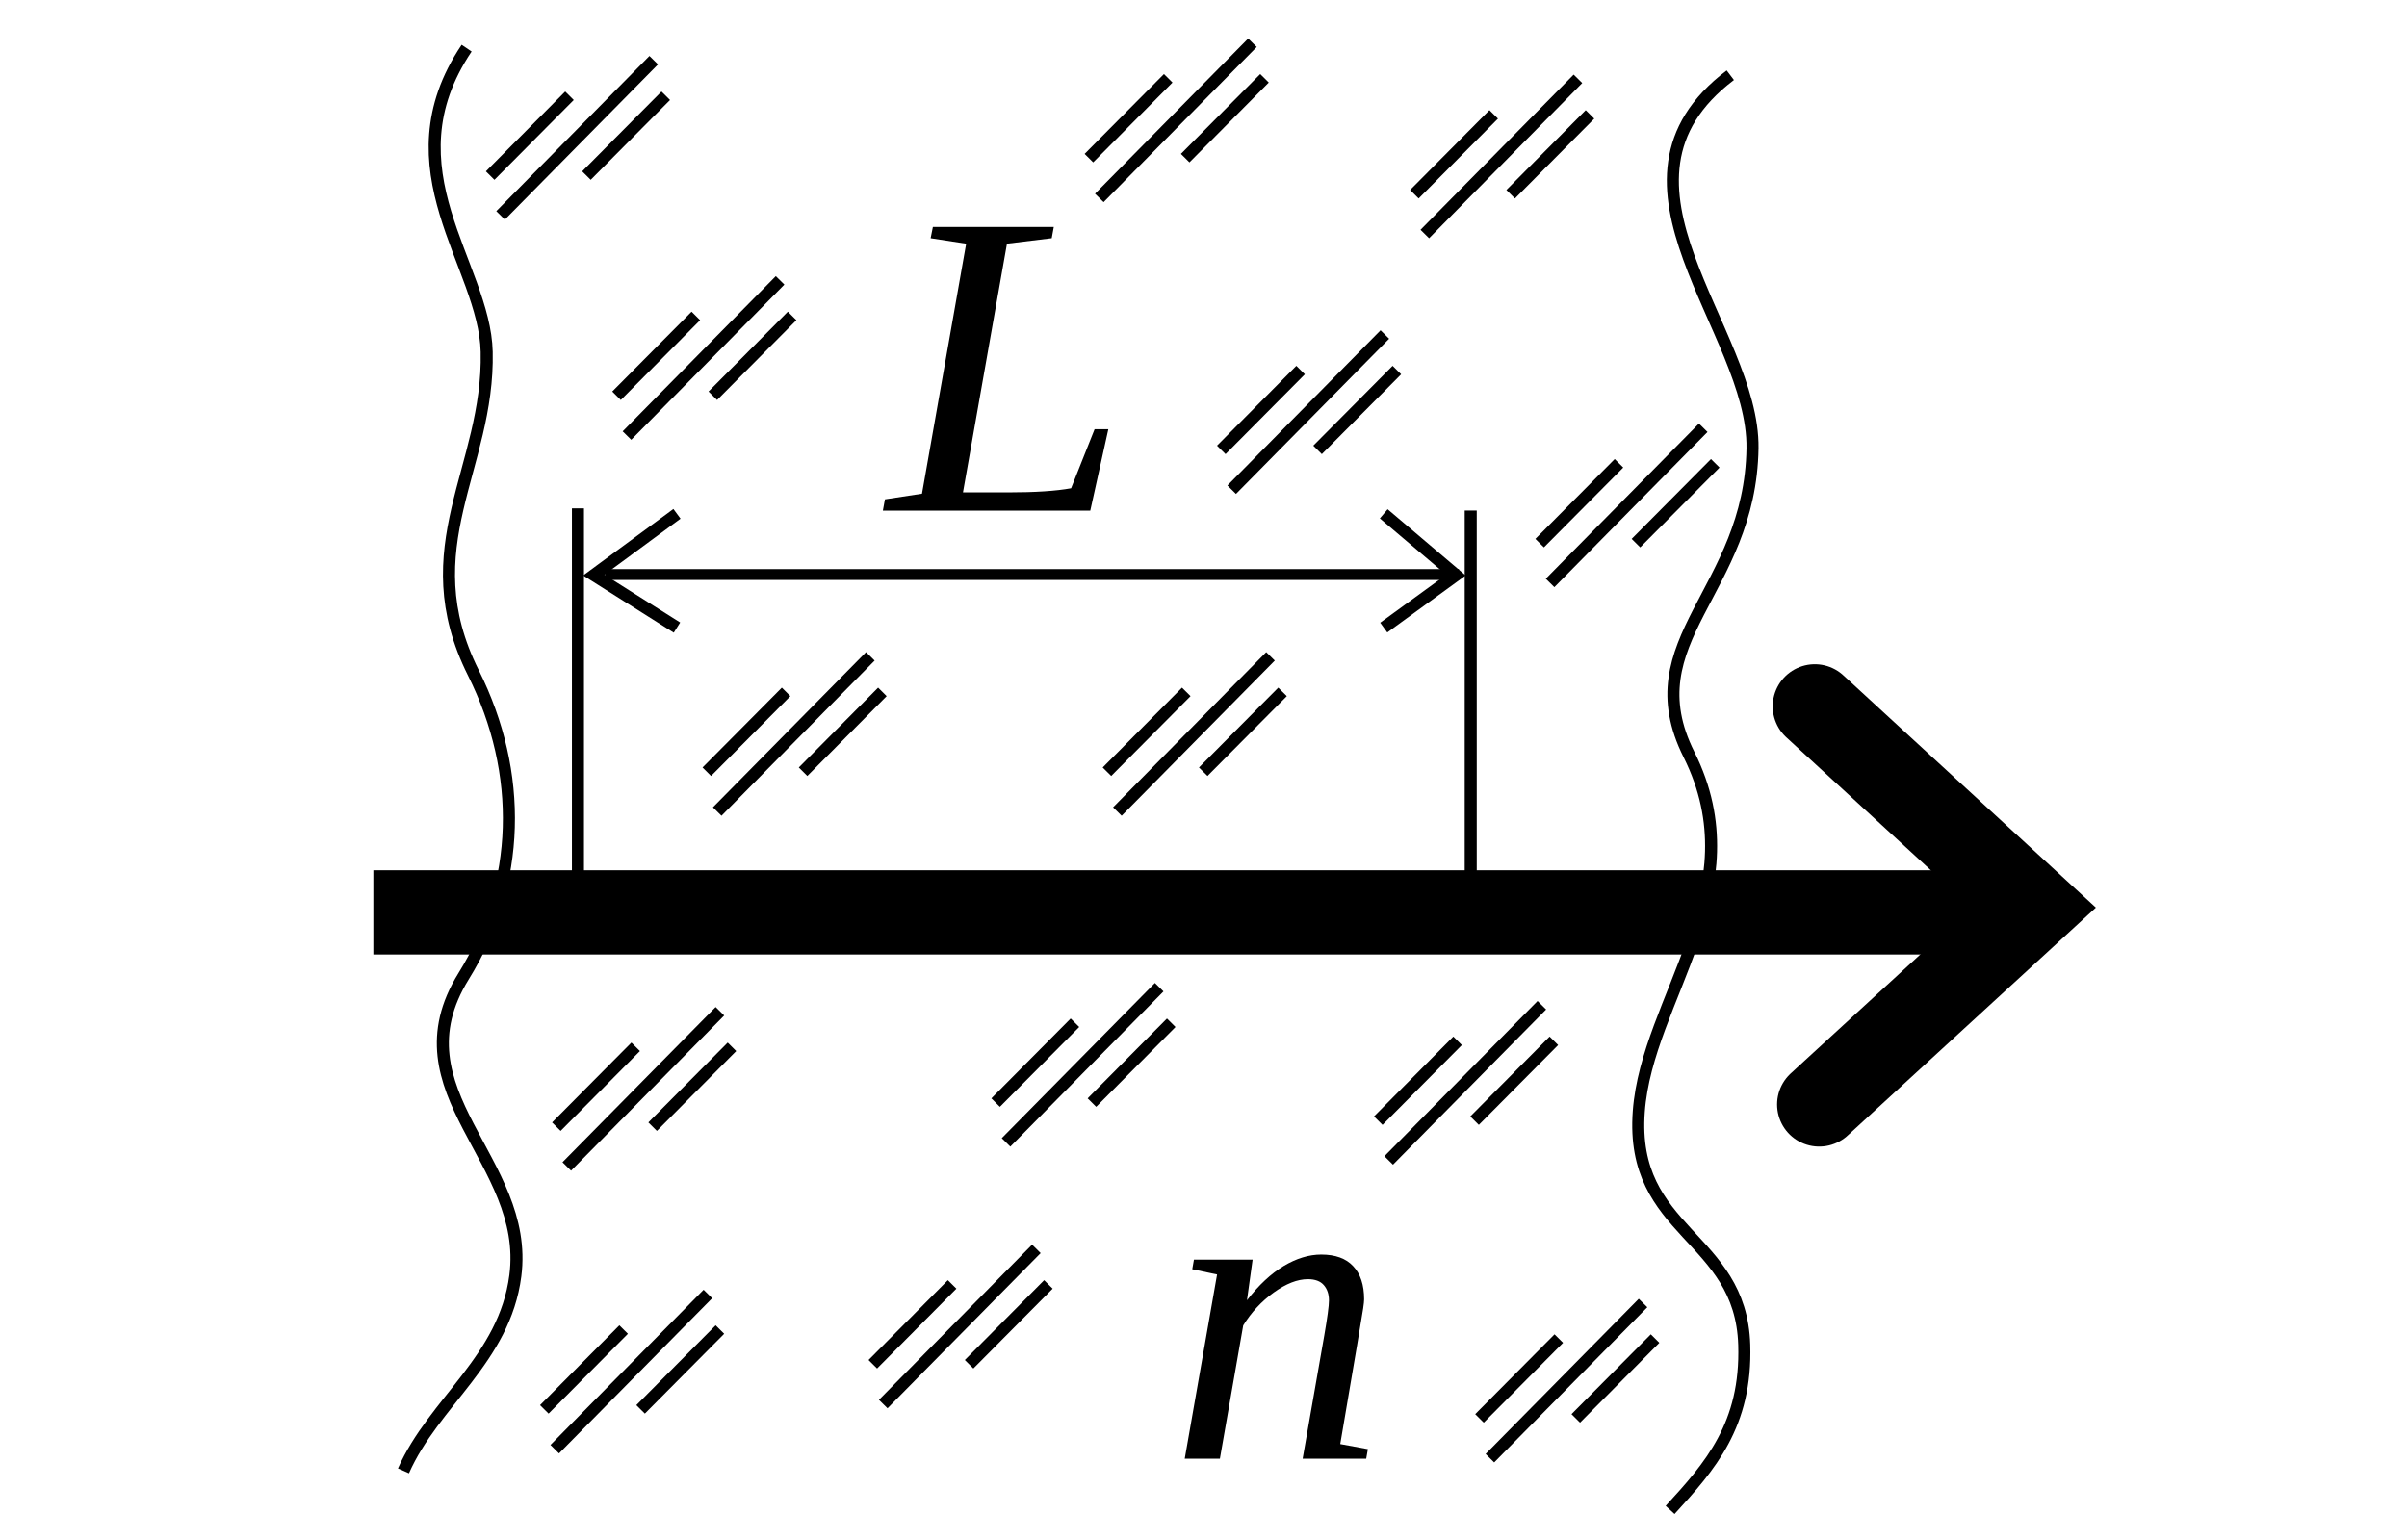
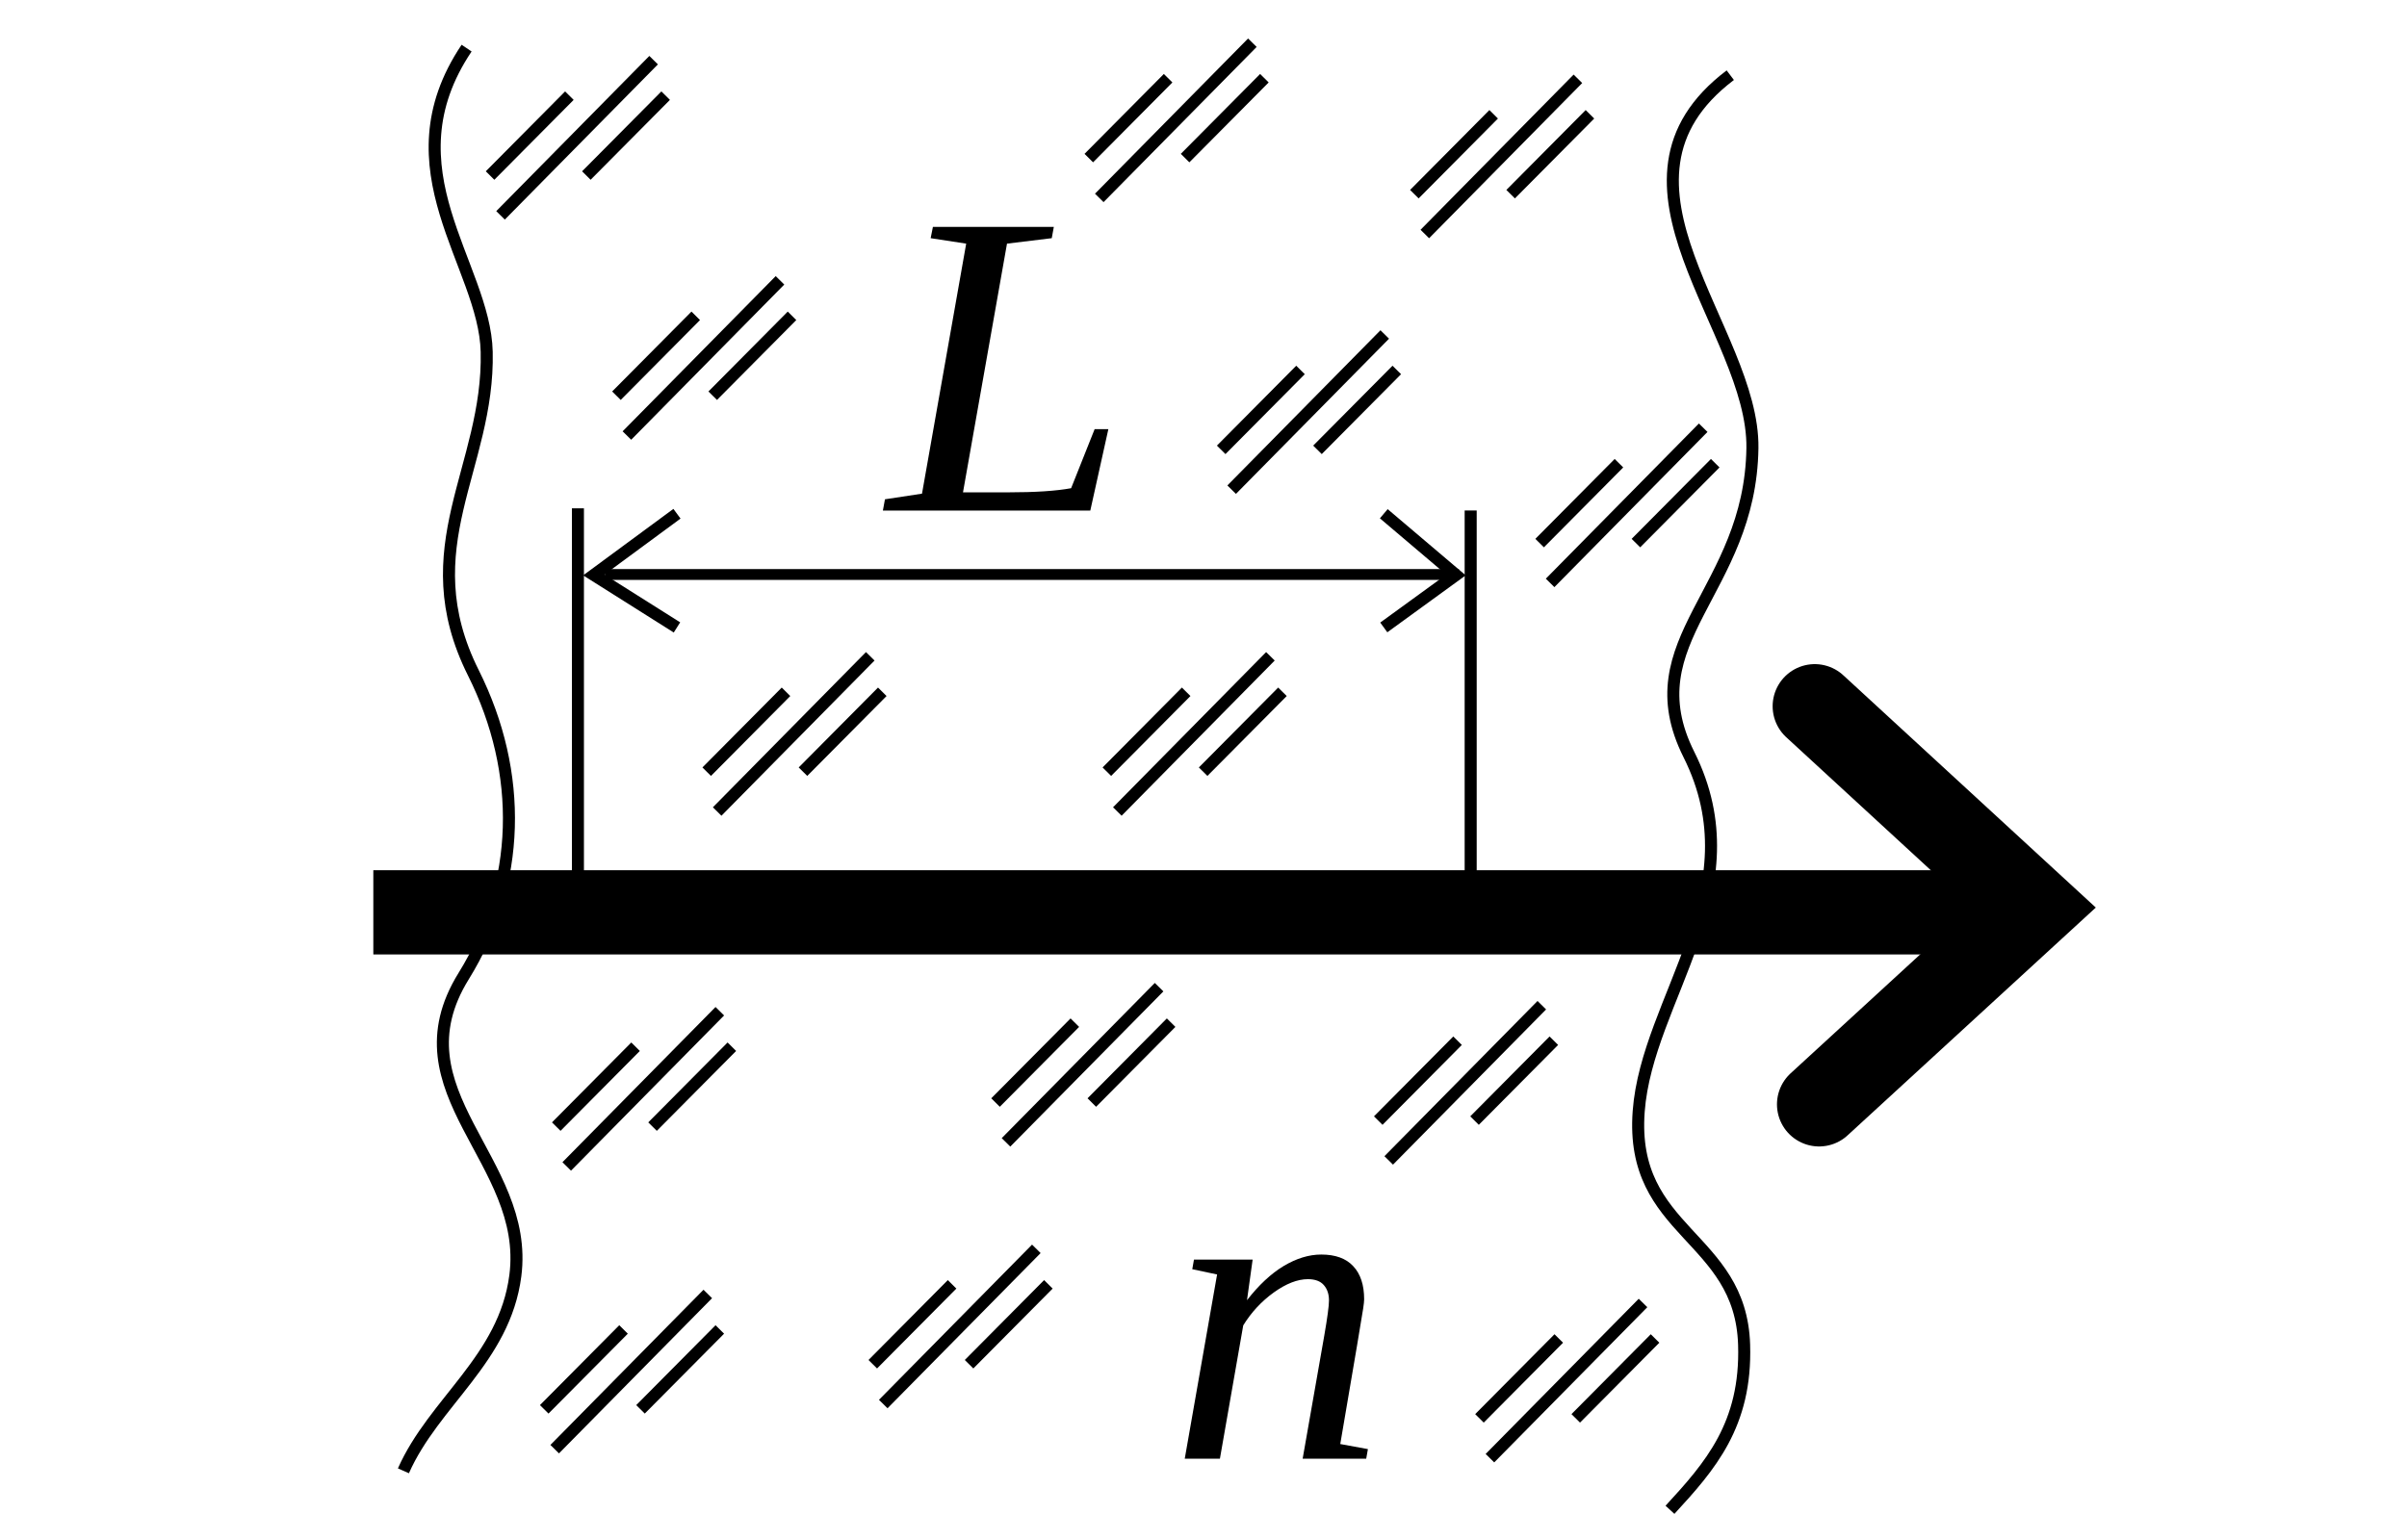
<svg xmlns="http://www.w3.org/2000/svg" height="128" width="200">
-   <g transform="translate(27.52273 -.747207)">
-     <path d="m3.5 76.58h134.423" fill="none" stroke="#000" stroke-width="7" />
-     <path d="m20.5 43v34.287" fill="none" stroke="#000" />
-     <path d="m94.682 43.182v34.469" fill="none" stroke="#000" />
-     <path d="m22.745 48.5h70.956" fill="none" stroke="#000" stroke-width=".903" />
-     <path d="m28.727 43.455-6.909 5.091 6.909 4.364m58.727 0 6-4.364-6-5.091" fill="none" stroke="#000" />
-     <path d="m123.273 59.455 18.182 16.727-17.818 16.364" fill="none" stroke="#000" stroke-linecap="round" stroke-width="7" />
-     <text font-family="Times New Roman" font-size="10" font-style="italic" x="46.258" y="43.191">
-       <tspan font-size="36" x="46.258" y="43.191">L</tspan>
+   <g transform="translate(27.52 -.75)">
+     <g fill="none" stroke="#000">
+       <path d="m3.5 76.58h134.42" stroke-width="7" />
+       <path d="m20.5 43v34.29" />
+       <path d="m94.68 43.18v34.47" />
+       <path d="m22.74 48.5h70.96" stroke-width=".9" />
+       <path d="m28.73 43.45-6.91 5.09 6.91 4.36m58.73 0 6-4.36-6-5.09" />
+       <path d="m123.27 59.45 18.18 16.73-17.82 16.36" stroke-linecap="round" stroke-width="7" />
+     </g>
+     <text font-family="Times New Roman" font-size="10" font-style="italic" x="46.26" y="43.19">
+       <tspan font-size="36" x="46.26" y="43.19">L</tspan>
    </text>
-     <path d="m116.25 7c-11.787 8.916 1.988 21.171 1.844 31-.171 11.917-10.028 15.97-5.278 25.46 5.657 11.303-3.474 20.235-4.17 29.673-.748 10.142 8.48 10.28 8.763 19.394.207 6.649-2.833 10.095-6.16 13.722" fill="none" stroke="#000" />
-     <path d="m11.25 4.75c-6.763 10.074 1.507 18.009 1.667 25.24.219 9.664-6.328 16.245-1.108 26.679 4.175 8.347 3.946 17.539-.812 25.223-5.955 9.616 5.541 15.301 4.301 24.889-.897 6.941-6.755 10.482-9.297 16.22" fill="none" stroke="#000" />
-     <text font-family="Times New Roman" font-size="10" font-style="italic" x="69.637" y="121.993">
-       <tspan font-size="36" x="69.637" y="121.993">n</tspan>
+     <path d="m116.25 7c-11.79 8.92 1.99 21.17 1.84 31-.17 11.92-10.03 15.97-5.28 25.46 5.66 11.3-3.47 20.24-4.17 29.67-.75 10.14 8.48 10.28 8.76 19.39.21 6.65-2.83 10.1-6.16 13.72" fill="none" stroke="#000" />
+     <path d="m11.25 4.75c-6.76 10.07 1.51 18.01 1.67 25.24.22 9.66-6.33 16.24-1.11 26.68 4.18 8.35 3.95 17.54-.81 25.22-5.95 9.62 5.54 15.3 4.3 24.89-.9 6.94-6.76 10.48-9.3 16.22" fill="none" stroke="#000" />
+     <text font-family="Times New Roman" font-size="10" font-style="italic" x="69.64" y="121.99">
+       <tspan font-size="36" x="69.64" y="121.99">n</tspan>
    </text>
    <g fill="none" stroke="#000">
-       <path d="m90.866 20.199 12.725-12.899m-13.591 9.591 6.591-6.636m1.409 6.636 6.591-6.636" />
-       <path d="m74.821 41.449 12.725-12.899m-13.591 9.591 6.591-6.636m1.409 6.636 6.591-6.636" />
-       <path d="m14.071 18.649 12.725-12.899m-13.591 9.591 6.591-6.636m1.409 6.636 6.591-6.636" />
-       <path d="m32.071 68.199 12.725-12.899m-13.591 9.591 6.591-6.636m1.409 6.636 6.591-6.636" />
-       <path d="m65.321 68.199 12.725-12.899m-13.591 9.591 6.591-6.636m1.409 6.636 6.591-6.636" />
-       <path d="m87.866 97.199 12.725-12.899m-13.591 9.591 6.591-6.636m1.409 6.636 6.591-6.636" />
-       <path d="m19.571 97.699 12.725-12.899m-13.591 9.591 6.591-6.636m1.409 6.636 6.591-6.636" />
-       <path d="m45.866 117.449 12.725-12.899m-13.591 9.591 6.591-6.636m1.409 6.636 6.591-6.636" />
-       <path d="m18.571 121.199 12.725-12.899m-13.591 9.591 6.591-6.636m1.409 6.636 6.591-6.636" />
-       <path d="m101.275 49.199 12.725-12.899m-13.591 9.591 6.591-6.636m1.409 6.636 6.591-6.636" />
-       <path d="m96.275 121.949 12.725-12.899m-13.591 9.591 6.591-6.636m1.409 6.636 6.591-6.636" />
-       <path d="m56.071 95.699 12.725-12.899m-13.591 9.591 6.591-6.636m1.409 6.636 6.591-6.636" />
-       <path d="m63.821 17.199 12.725-12.899m-13.591 9.591 6.591-6.636m1.409 6.636 6.591-6.636" />
-       <path d="m24.571 36.949 12.725-12.899m-13.591 9.591 6.591-6.636m1.409 6.636 6.591-6.636" />
+       <path d="m90.87 20.2 12.72-12.9m-13.59 9.59 6.59-6.64m1.41 6.64 6.59-6.64" />
+       <path d="m74.82 41.45 12.72-12.9m-13.59 9.59 6.59-6.64m1.41 6.64 6.59-6.64" />
+       <path d="m14.07 18.65 12.72-12.9m-13.59 9.59 6.59-6.64m1.41 6.64 6.59-6.64" />
+       <path d="m32.07 68.2 12.72-12.9m-13.59 9.59 6.59-6.64m1.41 6.64 6.59-6.64" />
+       <path d="m65.32 68.2 12.72-12.9m-13.59 9.59 6.59-6.64m1.41 6.64 6.59-6.64" />
+       <path d="m87.87 97.2 12.72-12.9m-13.59 9.59 6.59-6.64m1.41 6.64 6.59-6.64" />
+       <path d="m19.57 97.7 12.72-12.9m-13.59 9.59 6.59-6.64m1.41 6.64 6.59-6.64" />
+       <path d="m45.87 117.45 12.72-12.9m-13.59 9.59 6.59-6.64m1.41 6.64 6.59-6.64" />
+       <path d="m18.57 121.2 12.72-12.9m-13.59 9.59 6.59-6.64m1.41 6.64 6.59-6.64" />
+       <path d="m101.28 49.2 12.72-12.9m-13.59 9.59 6.59-6.64m1.41 6.64 6.59-6.64" />
+       <path d="m96.28 121.95 12.72-12.9m-13.59 9.59 6.59-6.64m1.41 6.64 6.59-6.64" />
+       <path d="m56.07 95.7 12.72-12.9m-13.59 9.59 6.59-6.64m1.41 6.64 6.59-6.64" />
+       <path d="m63.82 17.2 12.72-12.9m-13.59 9.59 6.59-6.64m1.41 6.64 6.59-6.64" />
+       <path d="m24.57 36.95 12.72-12.9m-13.59 9.59 6.59-6.64m1.41 6.64 6.59-6.64" />
    </g>
  </g>
</svg>
